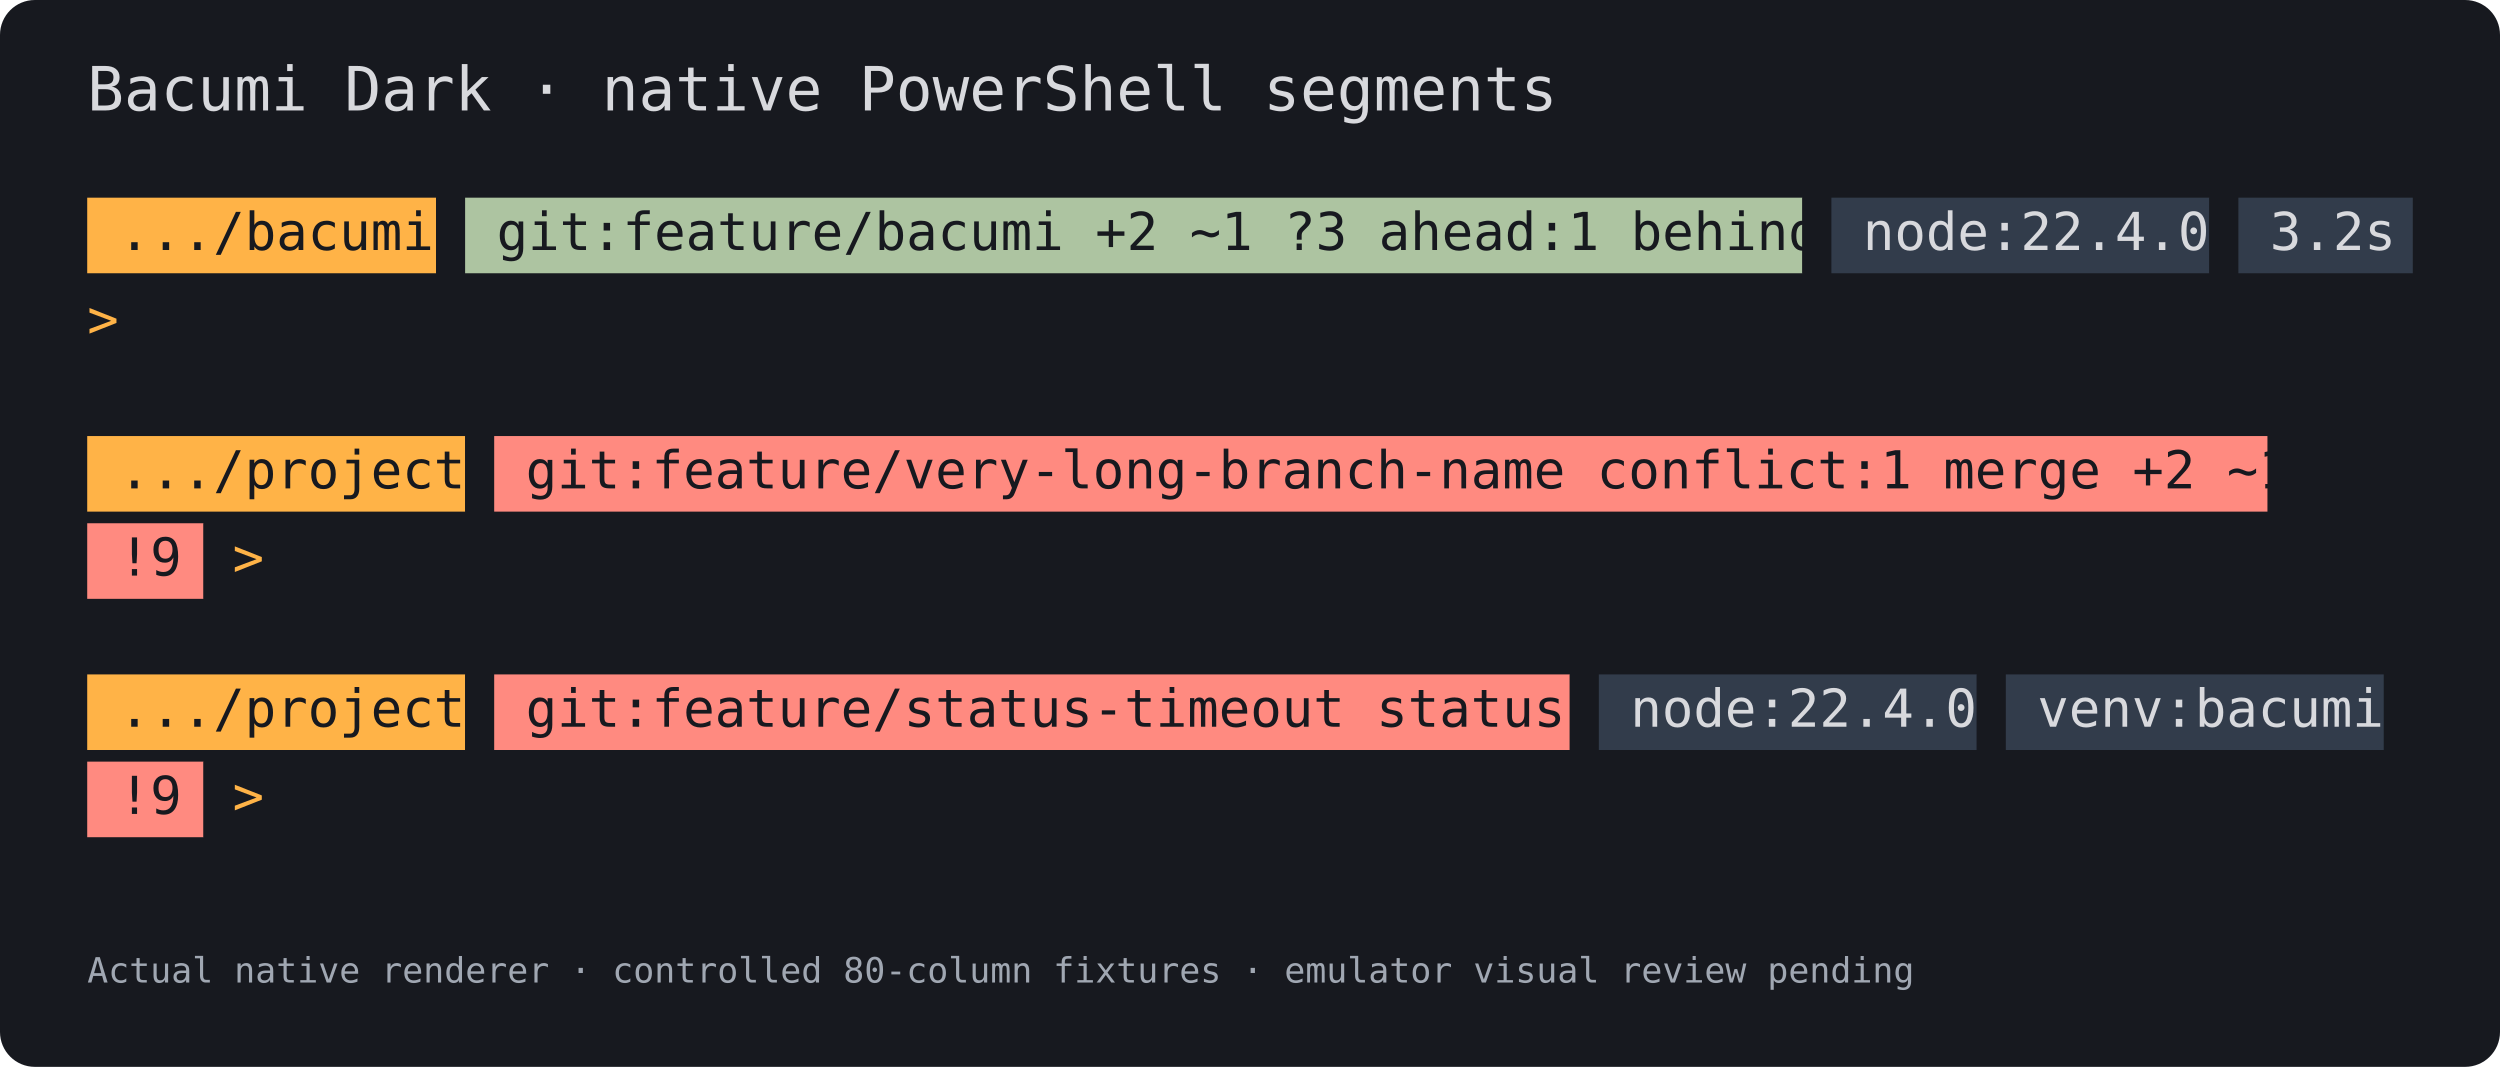
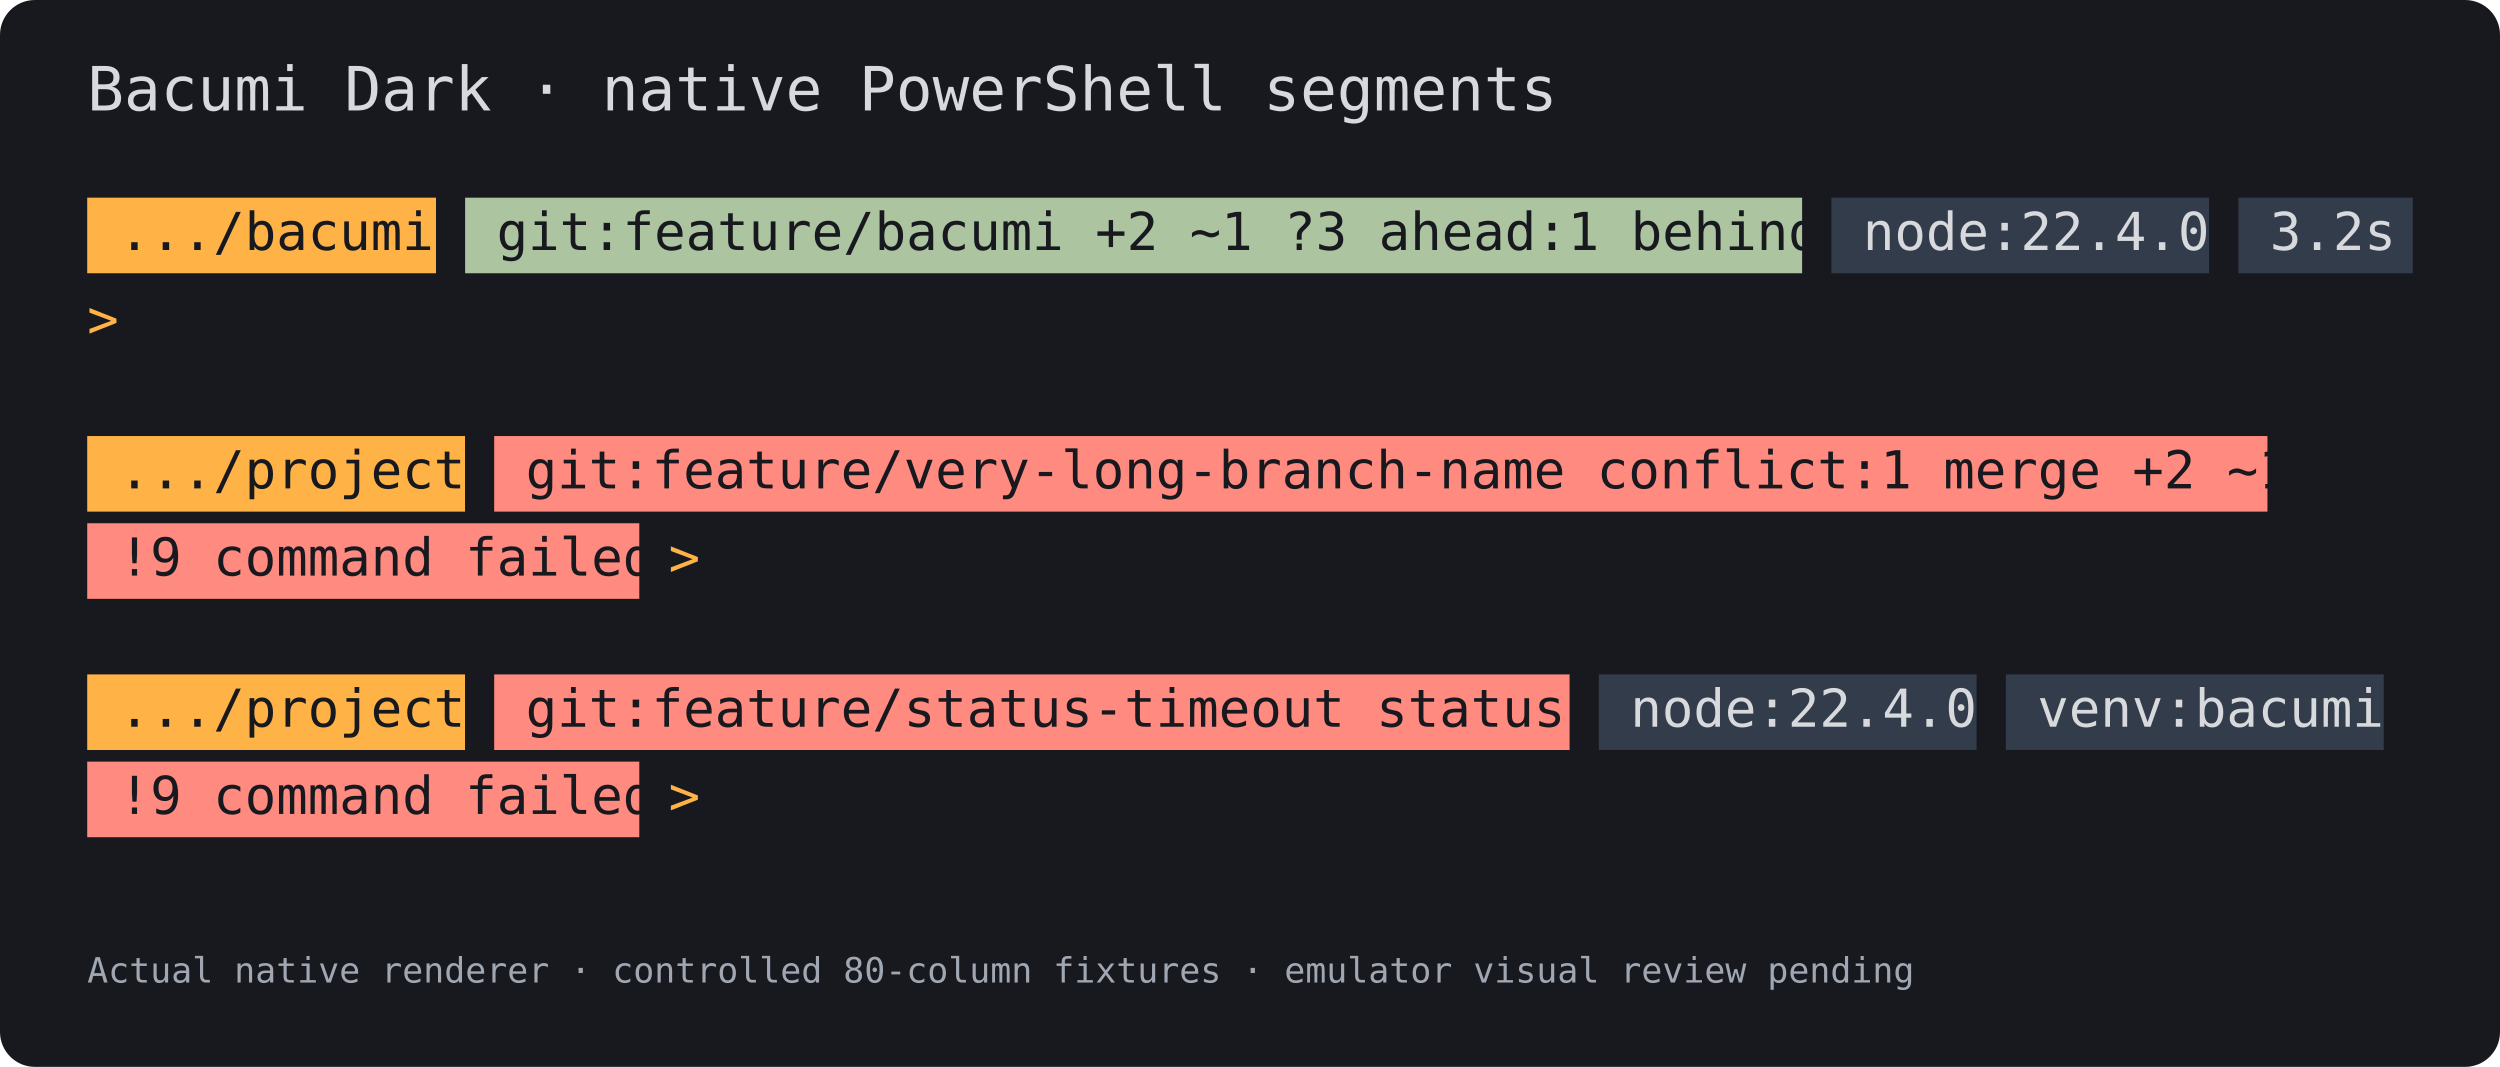
<svg xmlns="http://www.w3.org/2000/svg" width="860" height="367" viewBox="0 0 860 367" role="img" aria-label="Bacumi Dark · native PowerShell segments">
  <rect width="860" height="367" rx="12" fill="#17191F" />
  <g font-family="monospace" font-size="18">
    <text x="30" y="38" fill="#D8D9DD" font-size="21">Bacumi Dark · native PowerShell segments</text>
    <rect x="30" y="68" width="120" height="26" fill="#FFB347" />
    <text x="30" y="86" fill="#17191F" xml:space="preserve" textLength="120" lengthAdjust="spacingAndGlyphs"> .../bacumi </text>
    <rect x="150" y="68" width="10" height="26" fill="#17191F" />
    <text x="150" y="86" fill="#D8D9DD" xml:space="preserve" textLength="10" lengthAdjust="spacingAndGlyphs"> </text>
    <rect x="160" y="68" width="460" height="26" fill="#ADC4A1" />
    <text x="160" y="86" fill="#17191F" xml:space="preserve" textLength="460" lengthAdjust="spacingAndGlyphs"> git:feature/bacumi +2 ~1 ?3 ahead:1 behind:2 </text>
    <rect x="620" y="68" width="10" height="26" fill="#17191F" />
    <text x="620" y="86" fill="#D8D9DD" xml:space="preserve" textLength="10" lengthAdjust="spacingAndGlyphs"> </text>
    <rect x="630" y="68" width="130" height="26" fill="#323C4B" />
    <text x="630" y="86" fill="#D8D9DD" xml:space="preserve" textLength="130" lengthAdjust="spacingAndGlyphs"> node:22.4.0 </text>
    <rect x="760" y="68" width="10" height="26" fill="#17191F" />
    <text x="760" y="86" fill="#D8D9DD" xml:space="preserve" textLength="10" lengthAdjust="spacingAndGlyphs"> </text>
    <rect x="770" y="68" width="60" height="26" fill="#323C4B" />
    <text x="770" y="86" fill="#D8D9DD" xml:space="preserve" textLength="60" lengthAdjust="spacingAndGlyphs"> 3.2s </text>
    <rect x="30" y="98" width="20" height="26" fill="#17191F" />
    <text x="30" y="116" fill="#FFB347" xml:space="preserve" textLength="20" lengthAdjust="spacingAndGlyphs">&gt; </text>
    <rect x="30" y="150" width="130" height="26" fill="#FFB347" />
    <text x="30" y="168" fill="#17191F" xml:space="preserve" textLength="130" lengthAdjust="spacingAndGlyphs"> .../project </text>
    <rect x="160" y="150" width="10" height="26" fill="#17191F" />
    <text x="160" y="168" fill="#D8D9DD" xml:space="preserve" textLength="10" lengthAdjust="spacingAndGlyphs"> </text>
    <rect x="170" y="150" width="610" height="26" fill="#FF8A80" />
    <text x="170" y="168" fill="#17191F" xml:space="preserve" textLength="610" lengthAdjust="spacingAndGlyphs"> git:feature/very-long-branch-name conflict:1 merge +2 ~1 ?3 </text>
-     <rect x="30" y="180" width="40" height="26" fill="#FF8A80" />
-     <text x="30" y="198" fill="#17191F" xml:space="preserve" textLength="40" lengthAdjust="spacingAndGlyphs"> !9 </text>
-     <rect x="70" y="180" width="10" height="26" fill="#17191F" />
-     <text x="70" y="198" fill="#D8D9DD" xml:space="preserve" textLength="10" lengthAdjust="spacingAndGlyphs"> </text>
-     <rect x="80" y="180" width="20" height="26" fill="#17191F" />
-     <text x="80" y="198" fill="#FFB347" xml:space="preserve" textLength="20" lengthAdjust="spacingAndGlyphs">&gt; </text>
+     <rect x="30" y="180" width="190" height="26" fill="#FF8A80" />
+     <text x="30" y="198" fill="#17191F" xml:space="preserve" textLength="190" lengthAdjust="spacingAndGlyphs"> !9 command failed </text>
+     <rect x="220" y="180" width="10" height="26" fill="#17191F" />
+     <text x="220" y="198" fill="#D8D9DD" xml:space="preserve" textLength="10" lengthAdjust="spacingAndGlyphs"> </text>
+     <rect x="230" y="180" width="20" height="26" fill="#17191F" />
+     <text x="230" y="198" fill="#FFB347" xml:space="preserve" textLength="20" lengthAdjust="spacingAndGlyphs">&gt; </text>
    <rect x="30" y="232" width="130" height="26" fill="#FFB347" />
    <text x="30" y="250" fill="#17191F" xml:space="preserve" textLength="130" lengthAdjust="spacingAndGlyphs"> .../project </text>
    <rect x="160" y="232" width="10" height="26" fill="#17191F" />
    <text x="160" y="250" fill="#D8D9DD" xml:space="preserve" textLength="10" lengthAdjust="spacingAndGlyphs"> </text>
    <rect x="170" y="232" width="370" height="26" fill="#FF8A80" />
    <text x="170" y="250" fill="#17191F" xml:space="preserve" textLength="370" lengthAdjust="spacingAndGlyphs"> git:feature/status-timeout status:? </text>
    <rect x="540" y="232" width="10" height="26" fill="#17191F" />
    <text x="540" y="250" fill="#D8D9DD" xml:space="preserve" textLength="10" lengthAdjust="spacingAndGlyphs"> </text>
    <rect x="550" y="232" width="130" height="26" fill="#323C4B" />
    <text x="550" y="250" fill="#D8D9DD" xml:space="preserve" textLength="130" lengthAdjust="spacingAndGlyphs"> node:22.4.0 </text>
    <rect x="680" y="232" width="10" height="26" fill="#17191F" />
    <text x="680" y="250" fill="#D8D9DD" xml:space="preserve" textLength="10" lengthAdjust="spacingAndGlyphs"> </text>
    <rect x="690" y="232" width="130" height="26" fill="#323C4B" />
    <text x="690" y="250" fill="#D8D9DD" xml:space="preserve" textLength="130" lengthAdjust="spacingAndGlyphs"> venv:bacumi </text>
-     <rect x="30" y="262" width="40" height="26" fill="#FF8A80" />
-     <text x="30" y="280" fill="#17191F" xml:space="preserve" textLength="40" lengthAdjust="spacingAndGlyphs"> !9 </text>
-     <rect x="70" y="262" width="10" height="26" fill="#17191F" />
-     <text x="70" y="280" fill="#D8D9DD" xml:space="preserve" textLength="10" lengthAdjust="spacingAndGlyphs"> </text>
-     <rect x="80" y="262" width="20" height="26" fill="#17191F" />
-     <text x="80" y="280" fill="#FFB347" xml:space="preserve" textLength="20" lengthAdjust="spacingAndGlyphs">&gt; </text>
+     <rect x="30" y="262" width="190" height="26" fill="#FF8A80" />
+     <text x="30" y="280" fill="#17191F" xml:space="preserve" textLength="190" lengthAdjust="spacingAndGlyphs"> !9 command failed </text>
+     <rect x="220" y="262" width="10" height="26" fill="#17191F" />
+     <text x="220" y="280" fill="#D8D9DD" xml:space="preserve" textLength="10" lengthAdjust="spacingAndGlyphs"> </text>
+     <rect x="230" y="262" width="20" height="26" fill="#17191F" />
+     <text x="230" y="280" fill="#FFB347" xml:space="preserve" textLength="20" lengthAdjust="spacingAndGlyphs">&gt; </text>
    <text x="30" y="338" fill="#A0A7B2" font-size="12">Actual native renderer · controlled 80-column fixtures · emulator visual review pending</text>
  </g>
</svg>
